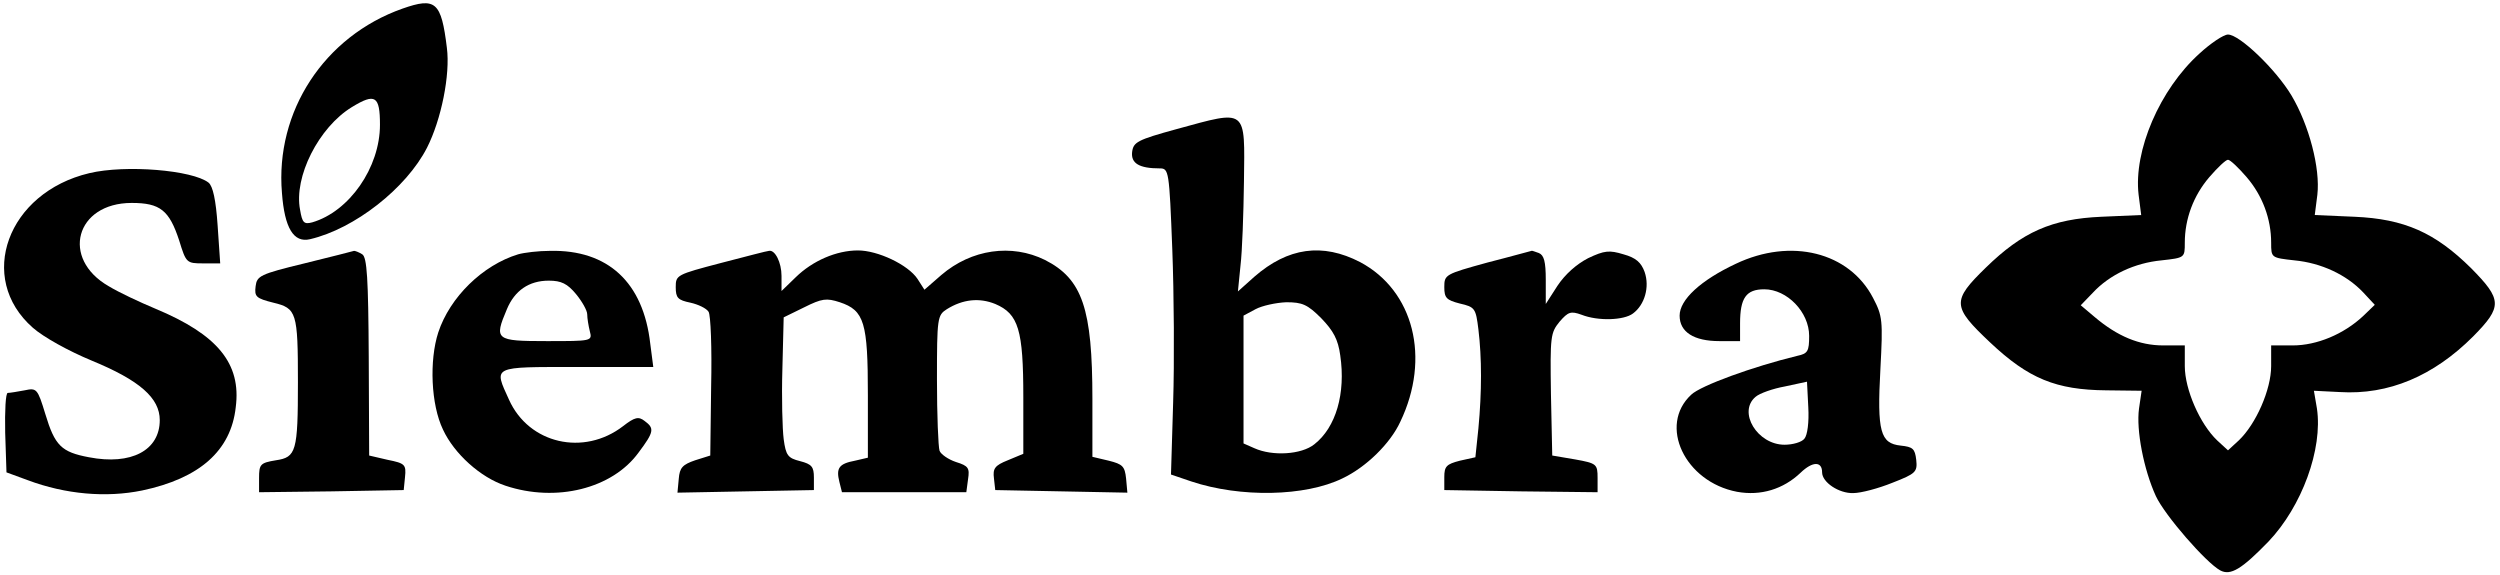
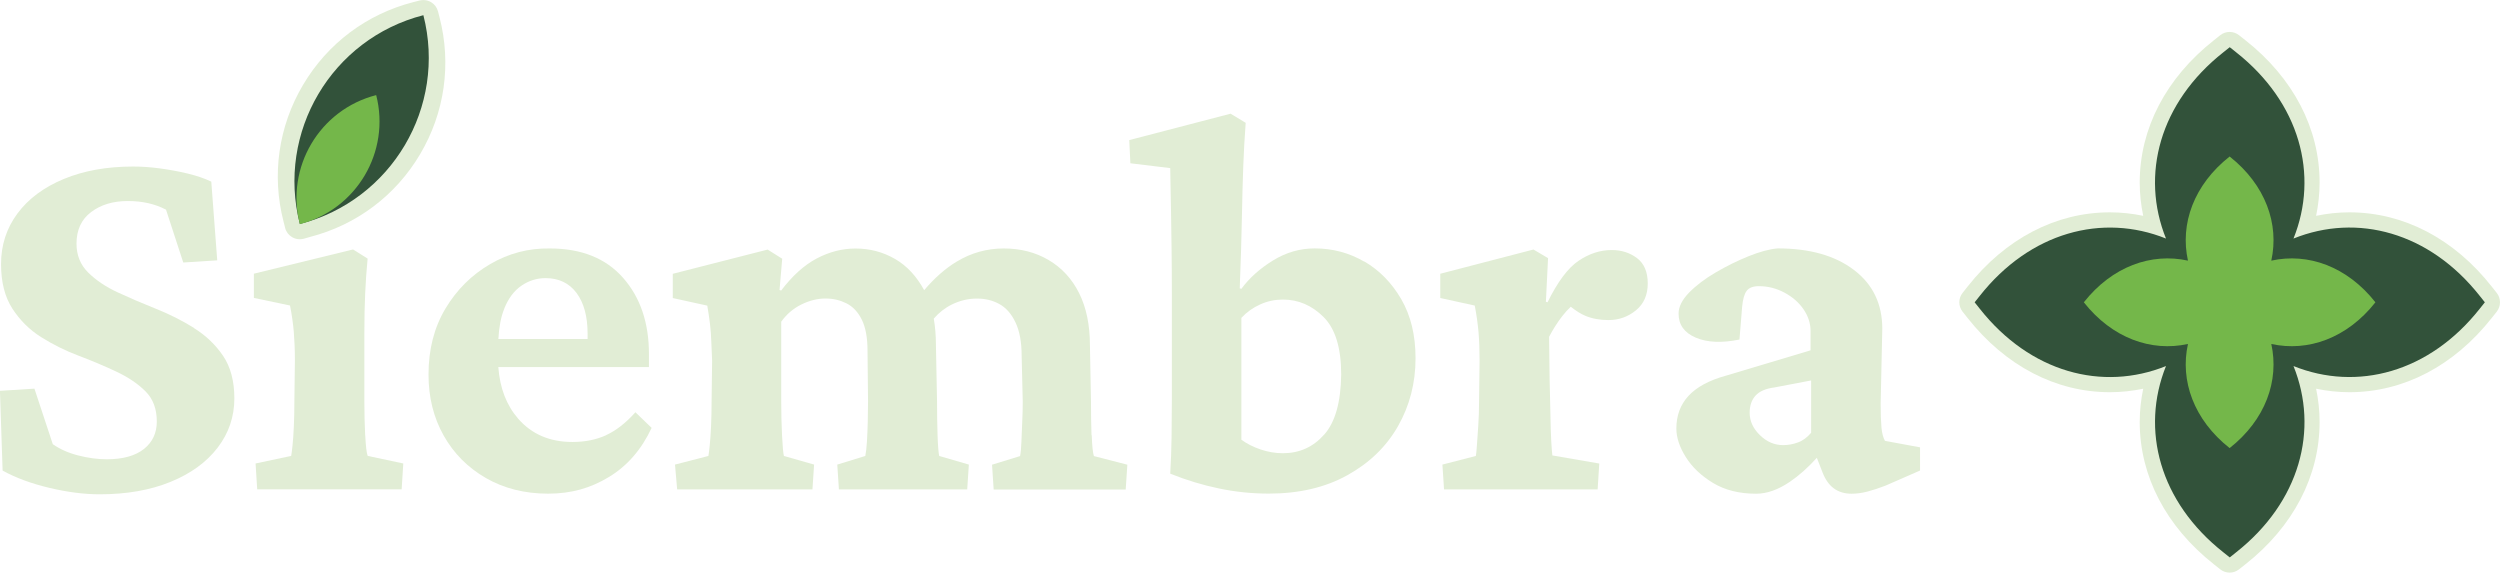
- <svg xmlns="http://www.w3.org/2000/svg" version="1.0" width="579pt" height="133pt" viewBox="0 0 579 133" preserveAspectRatio="xMidYMid meet">
-   <g transform="translate(0,133) scale(0.1,-0.1)" fill="#000000" stroke="none">
-     <path d="M932 1310 c-181 -64 -295 -238 -279 -427 6 -81 27 -116 65 -107 103 24 223 118 271 212 33 65 54 169 46 231 -13 107 -26 118 -103 91z m-52 -269 c0 -99 -71 -201 -157 -226 -19 -5 -23 -1 -28 29 -15 76 43 191 120 238 54 33 65 26 65 -41z" />
-     <path d="M5094 1206 c-92 -83 -153 -225 -141 -327 l6 -47 -92 -4 c-115 -5 -183 -35 -268 -118 -79 -77 -78 -90 10 -173 89 -84 153 -110 269 -111 l82 -1 -6 -41 c-7 -50 11 -142 39 -203 21 -45 116 -154 149 -172 24 -13 50 3 112 67 77 81 126 214 112 308 l-7 41 60 -3 c113 -7 217 37 309 129 68 69 67 85 -5 158 -83 82 -154 114 -270 119 l-92 4 6 47 c7 61 -19 161 -60 230 -36 60 -120 141 -147 141 -10 0 -40 -20 -66 -44z m109 -286 c37 -43 57 -97 57 -152 0 -35 0 -35 54 -41 62 -6 120 -33 159 -74 l27 -29 -27 -26 c-45 -42 -107 -68 -163 -68 l-50 0 0 -48 c0 -54 -35 -134 -75 -172 l-25 -23 -25 23 c-40 38 -75 118 -75 172 l0 48 -50 0 c-55 0 -106 21 -159 66 l-32 27 28 29 c39 42 97 69 159 75 54 6 54 6 54 41 0 55 20 109 57 152 19 22 38 40 43 40 5 0 24 -18 43 -40z" />
-     <path d="M2725 1031 c-91 -25 -100 -30 -103 -53 -3 -26 16 -38 64 -38 21 0 22 -5 29 -187 4 -104 5 -263 2 -355 l-5 -167 47 -16 c114 -38 264 -35 350 7 55 26 111 81 134 131 71 148 31 304 -93 370 -87 45 -167 34 -245 -34 l-38 -34 6 60 c4 33 7 120 8 194 2 172 9 167 -156 122z m335 -438 c28 -29 39 -49 44 -86 13 -88 -10 -167 -60 -206 -30 -24 -97 -28 -139 -9 l-25 11 0 148 0 148 28 15 c15 8 47 15 71 16 37 0 49 -5 81 -37z" />
-     <path d="M207 929 c-190 -45 -262 -243 -131 -358 25 -22 83 -54 136 -76 112 -46 158 -87 158 -138 0 -70 -66 -105 -164 -86 -64 12 -79 27 -101 100 -18 59 -20 61 -48 55 -16 -3 -34 -6 -39 -6 -5 0 -7 -41 -6 -92 l3 -92 49 -18 c88 -33 182 -41 265 -24 133 28 206 92 217 193 13 101 -42 168 -186 228 -36 15 -85 38 -108 52 -112 64 -77 193 53 193 66 0 87 -17 110 -87 16 -52 17 -53 56 -53 l39 0 -6 88 c-4 59 -11 91 -21 99 -37 29 -192 42 -276 22z" />
-     <path d="M705 720 c-103 -25 -110 -29 -113 -53 -3 -24 1 -28 41 -38 54 -13 57 -22 57 -184 0 -161 -4 -174 -51 -181 -36 -6 -39 -9 -39 -41 l0 -33 168 2 167 3 3 30 c3 29 0 32 -40 40 l-43 10 -1 229 c-1 181 -4 230 -15 237 -8 5 -16 8 -19 8 -3 -1 -54 -14 -115 -29z" />
-     <path d="M1200 741 c-82 -25 -158 -99 -185 -181 -21 -65 -17 -167 11 -225 26 -56 87 -111 145 -130 117 -39 247 -7 308 77 36 48 37 56 14 73 -14 11 -23 9 -50 -12 -91 -70 -218 -41 -264 61 -36 79 -41 76 157 76 l177 0 -7 54 c-16 142 -98 218 -232 215 -27 0 -60 -4 -74 -8z m134 -92 c14 -17 26 -38 26 -47 0 -9 3 -27 6 -39 6 -23 5 -23 -100 -23 -119 0 -122 3 -92 74 18 43 51 66 97 66 29 0 43 -7 63 -31z" />
-     <path d="M1670 721 c-103 -27 -105 -28 -105 -56 0 -25 5 -30 34 -36 18 -4 37 -13 42 -21 5 -7 8 -85 6 -173 l-2 -160 -35 -11 c-29 -10 -36 -17 -38 -43 l-3 -32 158 3 158 3 0 29 c0 25 -5 31 -32 38 -28 7 -33 13 -38 51 -3 23 -5 96 -3 162 l3 120 47 23 c42 21 52 22 83 12 57 -19 65 -47 65 -215 l0 -145 -30 -7 c-37 -7 -44 -17 -36 -49 l6 -24 144 0 144 0 4 30 c4 26 1 31 -28 40 -18 6 -35 18 -38 26 -3 9 -6 83 -6 165 0 143 1 149 23 163 37 23 75 27 112 12 54 -23 65 -60 65 -216 l0 -131 -36 -15 c-30 -12 -35 -19 -32 -42 l3 -27 153 -3 153 -3 -3 33 c-3 28 -8 33 -40 41 l-38 9 0 134 c0 209 -23 278 -110 322 -77 38 -170 25 -240 -35 l-39 -34 -16 25 c-22 33 -92 66 -138 66 -50 0 -105 -24 -144 -62 l-33 -32 0 35 c0 31 -15 61 -29 58 -4 0 -53 -13 -111 -28z" />
-     <path d="M3445 722 c-98 -27 -100 -28 -100 -57 0 -25 5 -30 36 -38 35 -8 37 -11 43 -60 8 -66 8 -144 0 -229 l-7 -67 -36 -8 c-31 -8 -36 -13 -36 -38 l0 -30 178 -3 177 -2 0 33 c0 32 -2 34 -52 43 l-53 9 -3 142 c-2 135 -1 142 20 168 20 23 26 25 51 16 38 -15 98 -13 119 3 27 20 39 61 27 96 -8 22 -20 33 -49 41 -33 10 -44 9 -82 -9 -27 -14 -53 -37 -71 -64 l-27 -42 0 56 c0 42 -4 57 -16 62 -9 3 -16 6 -17 5 -1 0 -47 -13 -102 -27z" />
-     <path d="M4020 719 c-81 -38 -130 -83 -130 -120 0 -38 33 -59 92 -59 l48 0 0 41 c0 59 14 79 56 79 53 0 104 -53 104 -108 0 -35 -3 -41 -27 -46 -103 -25 -224 -69 -246 -90 -77 -71 -15 -202 106 -225 55 -10 107 6 147 44 28 27 50 27 50 1 0 -23 39 -49 72 -48 18 0 59 11 91 24 54 21 58 25 55 53 -3 26 -8 30 -36 33 -47 5 -55 32 -47 177 6 113 5 123 -17 165 -55 106 -190 140 -318 79z m159 -405 c-6 -8 -27 -14 -46 -14 -63 0 -109 76 -67 111 9 8 40 19 68 24 l51 11 3 -59 c2 -35 -2 -65 -9 -73z" />
+ <svg xmlns="http://www.w3.org/2000/svg" id="Capa_2" data-name="Capa 2" viewBox="0 0 429.04 98.27">
+   <defs>
+     <style>
+       .cls-1 {
+         fill: #e1edd5;
+       }
+ 
+       .cls-2 {
+         fill: #32523a;
+       }
+ 
+       .cls-3 {
+         fill: #74b74a;
+       }
+     </style>
+   </defs>
+   <g id="Capa_1-2" data-name="Capa 1">
+     <g>
+       <g>
+         <path class="cls-1" d="m33.3,56.28c-2.04-1.26-4.21-2.36-6.52-3.28s-4.5-1.86-6.57-2.82c-2.07-.96-3.76-2.1-5.09-3.42-1.33-1.33-1.99-2.97-1.99-4.95,0-2.34.83-4.15,2.5-5.41,1.66-1.26,3.76-1.9,6.29-1.9s4.66.49,6.57,1.48l2.96,9.07,5.83-.37-1.02-13.51c-1.17-.56-2.53-1.02-4.07-1.39-1.54-.37-3.13-.66-4.76-.88-1.63-.22-3.16-.32-4.58-.32-4.5,0-8.46.71-11.89,2.13-3.42,1.42-6.08,3.39-7.96,5.92-1.88,2.53-2.82,5.43-2.82,8.7,0,3.08.65,5.63,1.94,7.63,1.3,2,2.94,3.64,4.95,4.9,2,1.26,4.15,2.33,6.43,3.19,2.28.86,4.44,1.77,6.47,2.73,2.04.96,3.7,2.08,5,3.38,1.3,1.3,1.94,3.02,1.94,5.18,0,1.97-.74,3.55-2.22,4.72-1.48,1.17-3.61,1.76-6.38,1.76-1.54,0-3.16-.22-4.86-.65-1.7-.43-3.16-1.08-4.39-1.94l-3.15-9.53-5.92.37.46,13.69c2.22,1.23,4.89,2.22,8,2.96,3.11.74,6,1.11,8.65,1.11,4.63,0,8.68-.71,12.16-2.13,3.48-1.42,6.18-3.38,8.09-5.87,1.91-2.5,2.87-5.32,2.87-8.46,0-2.96-.65-5.4-1.94-7.31-1.3-1.91-2.96-3.5-5-4.76Z" />
+         <path class="cls-1" d="m62.67,74.73c-.09-1.85-.14-3.79-.14-5.83v-11.75c0-2.53.05-4.79.14-6.8.09-2,.23-3.99.42-5.97l-2.5-1.57-17.02,4.16v4.16l6.2,1.3c.31,1.54.52,3.05.65,4.53.12,1.48.19,3.12.19,4.9l-.09,7.03c0,1.48-.03,2.9-.09,4.26-.06,1.36-.14,2.47-.23,3.33-.09.86-.17,1.45-.23,1.76l-6.11,1.3.28,4.44h24.79l.28-4.44-6.11-1.3c-.19-.49-.32-1.66-.42-3.52Z" />
+         <path class="cls-1" d="m104.02,74.69c-1.7.77-3.62,1.16-5.78,1.16-3.89,0-6.98-1.33-9.3-3.98-2.02-2.32-3.16-5.28-3.42-8.88h25.85v-2.22c0-5.37-1.48-9.73-4.44-13.09-2.96-3.36-7.15-5.04-12.58-5.04-3.64-.06-7.05.83-10.22,2.68-3.18,1.85-5.74,4.39-7.68,7.63-1.94,3.24-2.91,7.02-2.91,11.33,0,3.89.86,7.37,2.59,10.45,1.73,3.08,4.15,5.52,7.26,7.31,3.11,1.79,6.68,2.68,10.68,2.68s7.31-.96,10.45-2.87c3.15-1.91,5.58-4.72,7.31-8.42l-2.78-2.68c-1.66,1.85-3.35,3.16-5.04,3.93Zm-17.48-21.74c.71-1.76,1.7-3.07,2.96-3.93,1.26-.86,2.64-1.29,4.12-1.29,2.28,0,4.05.85,5.32,2.54,1.26,1.7,1.9,4.02,1.9,6.98v.93h-15.31c.11-2.04.43-3.79,1.02-5.23Z" />
+         <path class="cls-1" d="m187.32,74.69c-.06-1.82-.09-3.78-.09-5.87l-.18-9.53c0-3.52-.62-6.51-1.85-8.97-1.23-2.47-2.98-4.36-5.23-5.69-2.25-1.33-4.83-1.99-7.72-1.99s-5.6.76-8.09,2.27c-1.94,1.17-3.79,2.81-5.56,4.89-1.29-2.38-2.95-4.17-4.98-5.35-2.07-1.2-4.33-1.8-6.8-1.8-2.28,0-4.5.57-6.66,1.71-2.16,1.14-4.19,2.98-6.1,5.5l-.28-.09.46-5.37-2.5-1.57-16.28,4.16v4.16l5.92,1.3c.18,1.05.34,2.08.46,3.1.12,1.02.2,2.04.23,3.05.03,1.02.08,2.11.14,3.28l-.09,7.03c0,1.48-.03,2.88-.09,4.21-.06,1.33-.14,2.44-.23,3.33-.09.89-.17,1.5-.23,1.8l-5.73,1.48.37,4.26h23.22l.28-4.26-5.18-1.48c-.12-.49-.23-1.66-.32-3.52-.09-1.85-.14-3.79-.14-5.83v-13.69c.92-1.29,2.08-2.28,3.47-2.96,1.39-.68,2.76-1.02,4.12-1.02s2.5.28,3.61.83c1.11.56,1.99,1.5,2.64,2.82.65,1.33.97,3.1.97,5.32l.09,8.7c0,1.11-.02,2.28-.05,3.52-.03,1.23-.08,2.36-.14,3.38-.06,1.02-.16,1.84-.28,2.45l-4.81,1.48.28,4.26h22.02l.28-4.26-5.09-1.48c-.12-.55-.22-1.74-.28-3.56-.06-1.82-.09-3.78-.09-5.87l-.19-9.62c0-1.63-.13-3.13-.37-4.52.89-1.03,1.92-1.84,3.1-2.42,1.39-.68,2.82-1.02,4.3-1.02s2.7.31,3.84.93c1.14.62,2.07,1.66,2.78,3.15.71,1.48,1.06,3.39,1.06,5.74l.19,7.86c0,1.11-.03,2.28-.09,3.52-.06,1.23-.11,2.36-.14,3.38-.03,1.02-.11,1.84-.23,2.45l-4.81,1.48.28,4.26h22.66l.28-4.26-5.74-1.48c-.18-.55-.31-1.74-.37-3.56Z" />
+         <path class="cls-1" d="m234.13,44.9c-2.59-1.51-5.43-2.27-8.51-2.27-2.53,0-4.92.69-7.17,2.08-2.25,1.39-4.06,3.01-5.41,4.86l-.28-.09c.19-4.87.31-8.94.37-12.21.06-3.27.14-6.15.23-8.65.09-2.5.23-5.01.42-7.54l-2.59-1.57-17.39,4.53.19,3.98,6.84.83c0,.62.02,1.59.05,2.91.03,1.33.06,2.9.09,4.72.03,1.82.06,3.9.09,6.24.03,2.34.05,4.96.05,7.86v17.9c0,2.25-.02,4.44-.05,6.57-.03,2.13-.11,4.21-.23,6.24,2.78,1.11,5.57,1.96,8.37,2.54,2.81.59,5.66.88,8.56.88,5.18,0,9.67-1.05,13.46-3.15,3.79-2.1,6.69-4.9,8.7-8.42,2-3.52,3.01-7.4,3.01-11.66,0-3.95-.82-7.32-2.45-10.13-1.63-2.81-3.75-4.96-6.34-6.48Zm-6.89,29.69c-1.88,2.13-4.24,3.19-7.08,3.19-1.29,0-2.58-.22-3.84-.65-1.26-.43-2.36-.99-3.28-1.67v-20.91c.92-.99,2-1.76,3.24-2.31,1.23-.56,2.53-.83,3.89-.83,2.65,0,4.98,1,6.99,3.01,2,2,3.01,5.29,3.01,9.85-.06,4.75-1.03,8.19-2.91,10.31Z" />
+         <path class="cls-1" d="m280.94,44.3c-1.23-.93-2.68-1.39-4.35-1.39-1.97,0-3.87.62-5.69,1.85-1.82,1.23-3.59,3.61-5.32,7.12l-.28-.09.37-7.49-2.5-1.48-16,4.16v4.16l5.92,1.3c.31,1.6.52,3.13.65,4.58.12,1.45.18,3.07.18,4.86l-.09,7.03c0,1.48-.05,2.88-.14,4.21-.09,1.33-.17,2.44-.23,3.33-.06.89-.12,1.5-.18,1.8l-5.74,1.48.28,4.26h26.36l.28-4.44-8.05-1.39c-.06-.43-.12-1.23-.19-2.41-.06-1.17-.11-2.67-.14-4.49-.03-1.82-.08-3.87-.14-6.15l-.09-7.31c.68-1.3,1.43-2.48,2.27-3.56.46-.6.95-1.12,1.45-1.6.88.7,1.71,1.23,2.48,1.55,1.17.49,2.5.74,3.98.74,1.79,0,3.36-.56,4.72-1.67,1.36-1.11,2.03-2.65,2.03-4.62s-.62-3.42-1.85-4.35Z" />
+         <path class="cls-1" d="m323.49,75.66c-.31-.56-.51-1.31-.6-2.27-.09-.96-.14-2.33-.14-4.12l.28-12.86c0-4.26-1.62-7.62-4.86-10.08-3.24-2.47-7.6-3.7-13.09-3.7-1.42.12-3.08.57-4.99,1.34-1.91.77-3.79,1.7-5.64,2.78-1.85,1.08-3.38,2.24-4.58,3.47-1.2,1.23-1.8,2.44-1.8,3.61,0,1.91.99,3.28,2.96,4.12,1.97.83,4.47.94,7.49.32l.46-5.64c.12-1.3.38-2.2.79-2.73.4-.52,1.09-.79,2.08-.79,1.54,0,3.01.37,4.39,1.11,1.39.74,2.48,1.7,3.28,2.87.8,1.17,1.2,2.41,1.2,3.7v3.33l-14.52,4.35c-2.9.8-5.04,1.96-6.43,3.47-1.39,1.51-2.08,3.38-2.08,5.6,0,1.54.54,3.18,1.62,4.9,1.08,1.73,2.64,3.21,4.67,4.44s4.5,1.85,7.4,1.85c1.85,0,3.78-.68,5.78-2.04,1.57-1.06,3.12-2.45,4.64-4.12l.96,2.46c.93,2.47,2.59,3.7,5,3.7.86,0,1.77-.12,2.73-.37.96-.25,1.99-.59,3.1-1.02l5.92-2.59v-3.98l-6.01-1.11Zm-12.67-1.39c-.68.8-1.43,1.36-2.27,1.66-.83.31-1.68.46-2.54.46-1.48,0-2.81-.57-3.98-1.71-1.17-1.14-1.76-2.42-1.76-3.84,0-1.23.34-2.22,1.02-2.96.68-.74,1.76-1.2,3.24-1.39l6.29-1.2v8.97Z" />
+       </g>
+       <g>
+         <path class="cls-1" d="m75.44,3.01l-.27-1.05c-.17-.67-.6-1.24-1.19-1.59-.41-.24-.86-.36-1.33-.36-.22,0-.43.03-.65.08l-1.05.27c-8.01,2.05-14.74,7.1-18.95,14.22-4.21,7.12-5.4,15.45-3.34,23.45l.18.7c.03.13.05.25.09.38.17.67.6,1.24,1.2,1.59.4.24.86.36,1.32.36.22,0,.43-.03.65-.08.38-.1.75-.2,1.11-.32,7.98-2.06,14.69-7.1,18.89-14.2,4.21-7.12,5.4-15.44,3.34-23.45Z" />
+         <path class="cls-2" d="m47.34,5.8h0c16.25,0,29.44,13.19,29.44,29.44h0c-16.25,0-29.44-13.19-29.44-29.44h0Z" transform="translate(66.51 -44.69) rotate(75.61)" />
+         <path class="cls-3" d="m48.91,18.29h0c10.04,0,18.19,8.15,18.19,18.19h0c-10.04,0-18.19-8.15-18.19-18.19h0Z" transform="translate(70.12 -35.6) rotate(75.61)" />
+       </g>
+       <g>
+         <path class="cls-1" d="m428.48,50.27l-.86-1.09c-6.48-8.22-15.15-12.74-24.42-12.74-1.94,0-3.85.21-5.72.6.39-1.87.6-3.78.6-5.72,0-9.27-4.52-17.94-12.74-24.42l-1.09-.86c-.47-.37-1.04-.56-1.61-.56s-1.14.19-1.61.56l-1.08.86c-8.22,6.48-12.74,15.15-12.74,24.42,0,1.94.21,3.85.6,5.72-1.87-.39-3.78-.6-5.72-.6-9.27,0-17.94,4.52-24.42,12.74l-.86,1.09c-.75.94-.74,2.28,0,3.22l.86,1.08c6.48,8.22,15.15,12.74,24.42,12.74,1.94,0,3.85-.21,5.72-.6-.39,1.87-.6,3.78-.6,5.72,0,9.27,4.52,17.94,12.74,24.42l1.08.86c.47.37,1.04.56,1.61.56s1.14-.19,1.61-.56l1.09-.86c8.22-6.48,12.74-15.15,12.74-24.42,0-1.94-.21-3.85-.6-5.72,1.87.39,3.78.6,5.72.6,9.27,0,17.94-4.52,24.42-12.74l.86-1.08c.74-.94.75-2.28,0-3.22Z" />
+         <g>
+           <path class="cls-2" d="m425.58,50.8c-8.65-10.97-21.07-14.26-31.98-9.86,4.39-10.91,1.11-23.33-9.86-31.98l-1.08-.86-1.08.86c-10.97,8.65-14.26,21.07-9.86,31.98-10.91-4.39-23.33-1.11-31.98,9.86l-.86,1.08.86,1.08c8.65,10.97,21.07,14.26,31.98,9.86-4.39,10.91-1.11,23.33,9.86,31.98l1.08.86,1.08-.86c10.97-8.65,14.26-21.07,9.86-31.98,10.91,4.39,23.33,1.11,31.98-9.86l.86-1.08-.86-1.08Z" />
+           <path class="cls-3" d="m407.66,51.88c-4.86-6.16-11.57-8.54-17.87-7.15,1.39-6.29-.99-13.01-7.15-17.87h0s0,0,0,0c-6.16,4.86-8.54,11.57-7.15,17.87-6.29-1.39-13.01.99-17.87,7.15h0c4.86,6.16,11.57,8.54,17.87,7.15-1.39,6.29.99,13.01,7.15,17.87h0c6.16-4.86,8.54-11.57,7.15-17.87,6.29,1.39,13.01-.99,17.87-7.15h0Z" />
+         </g>
+       </g>
+     </g>
  </g>
</svg>
